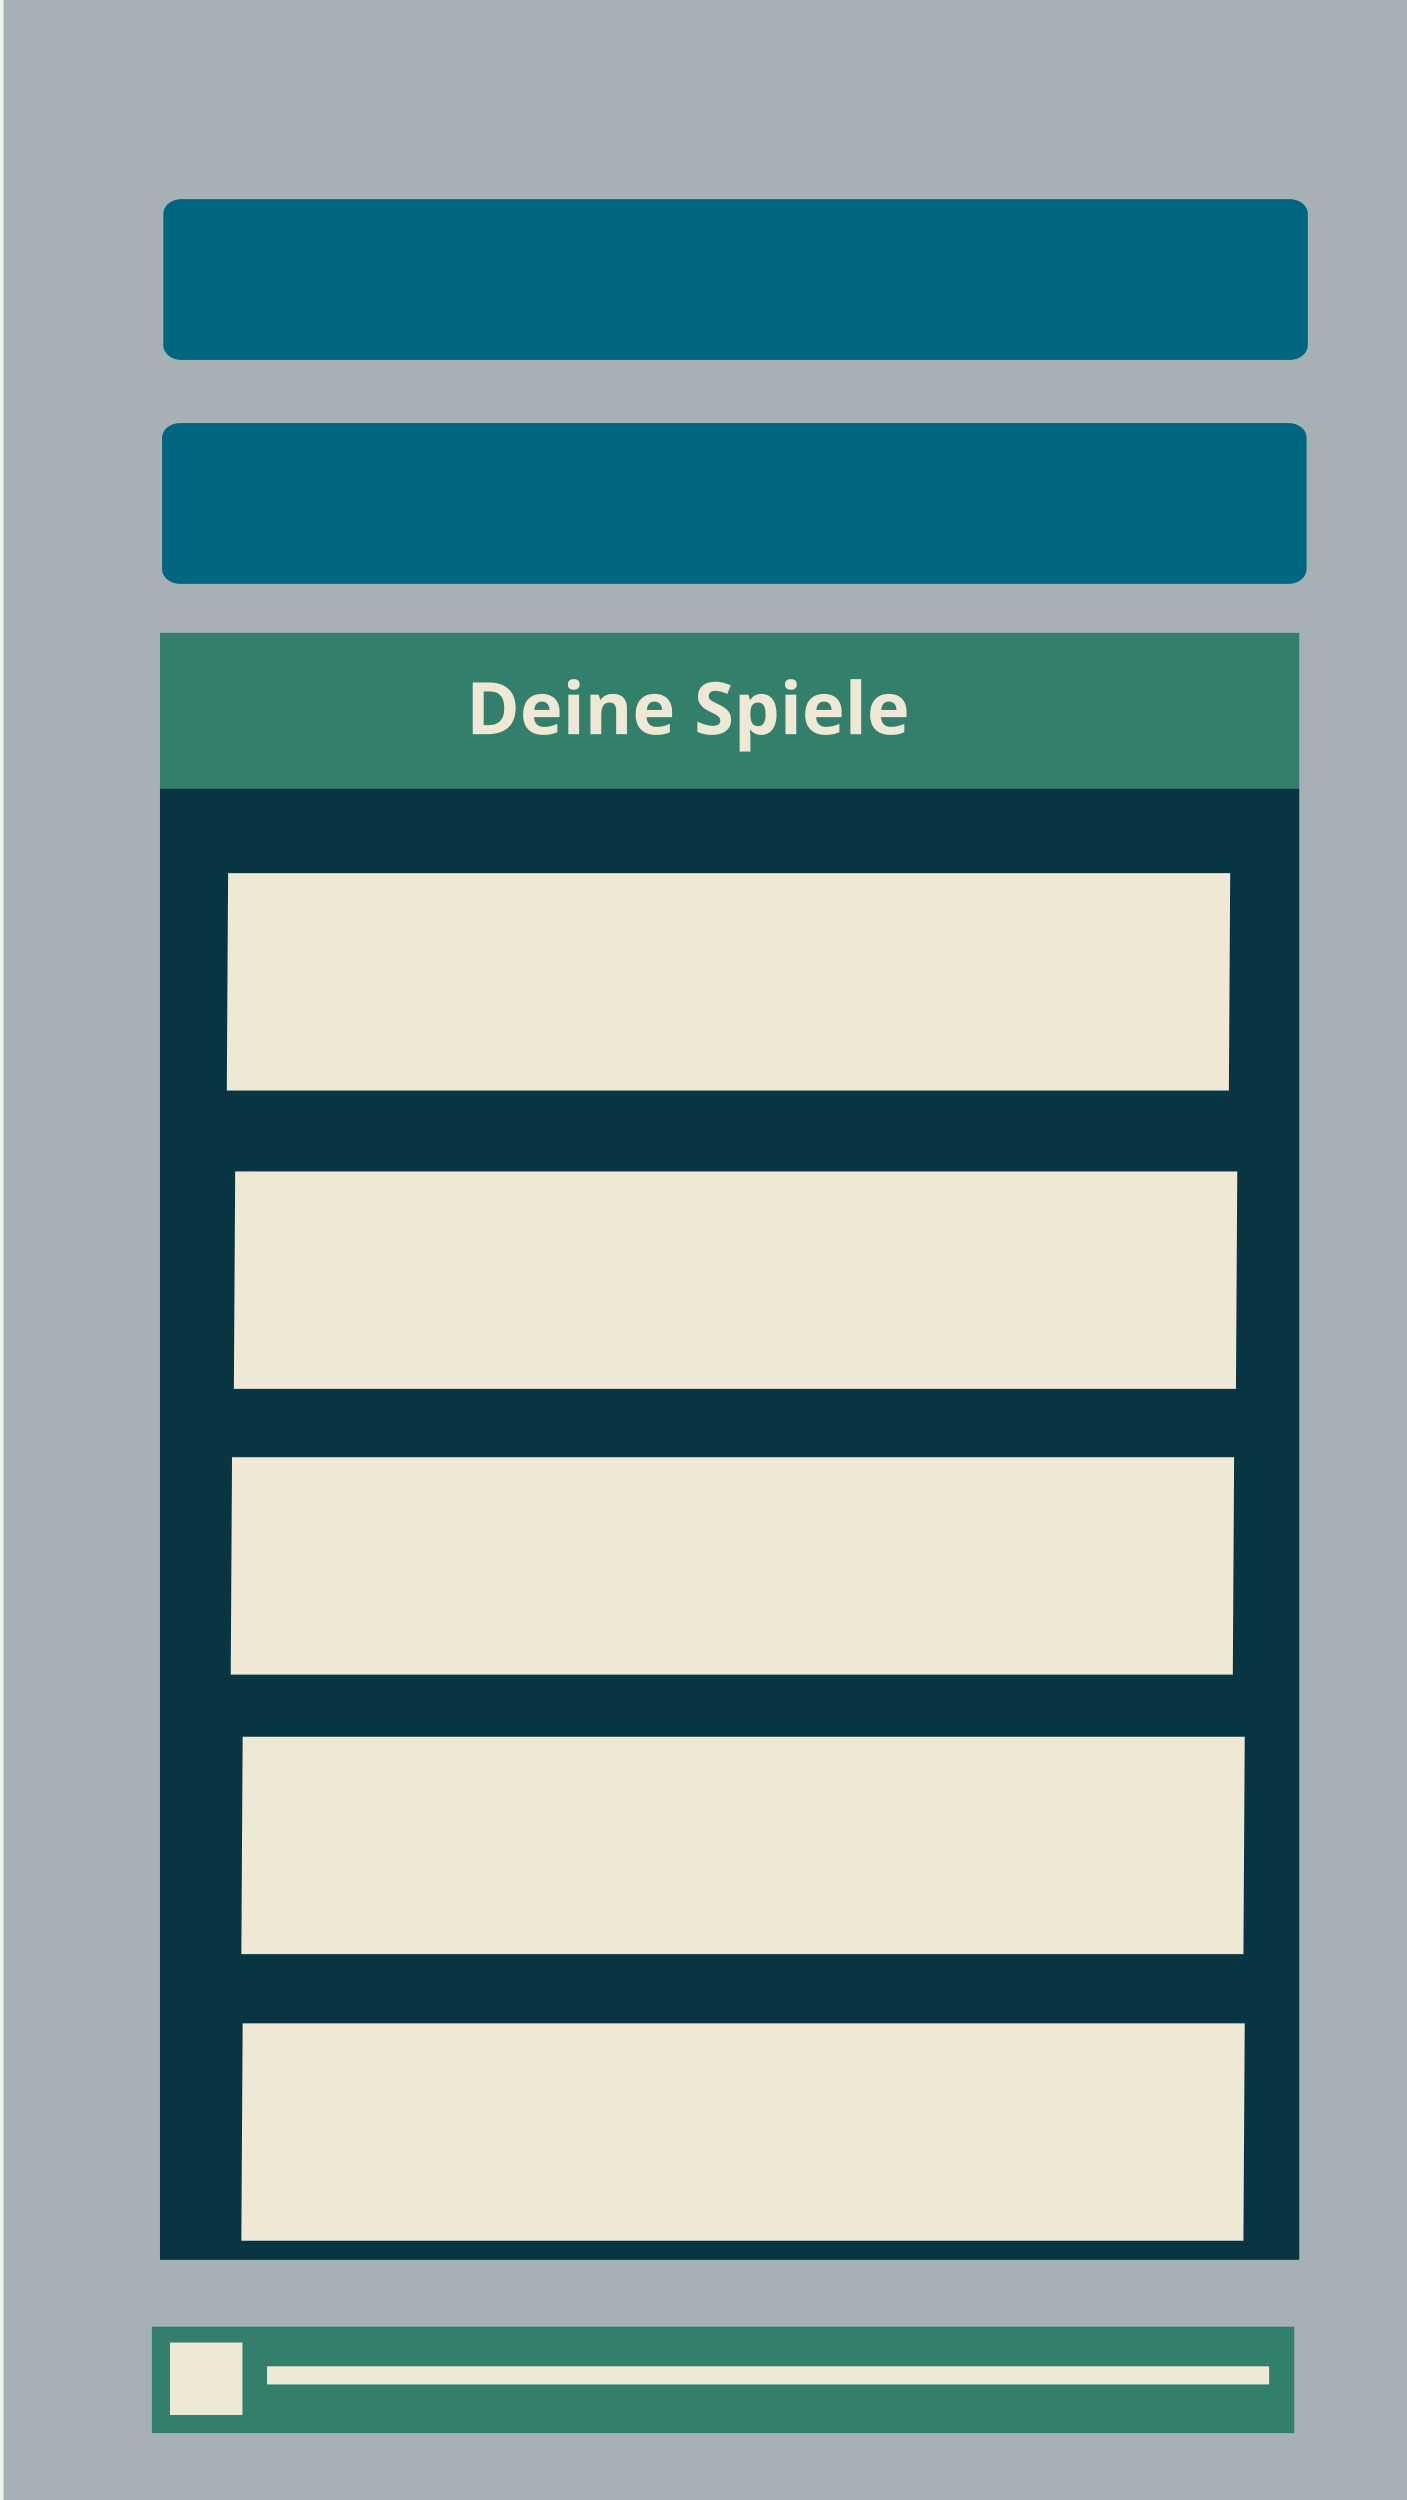
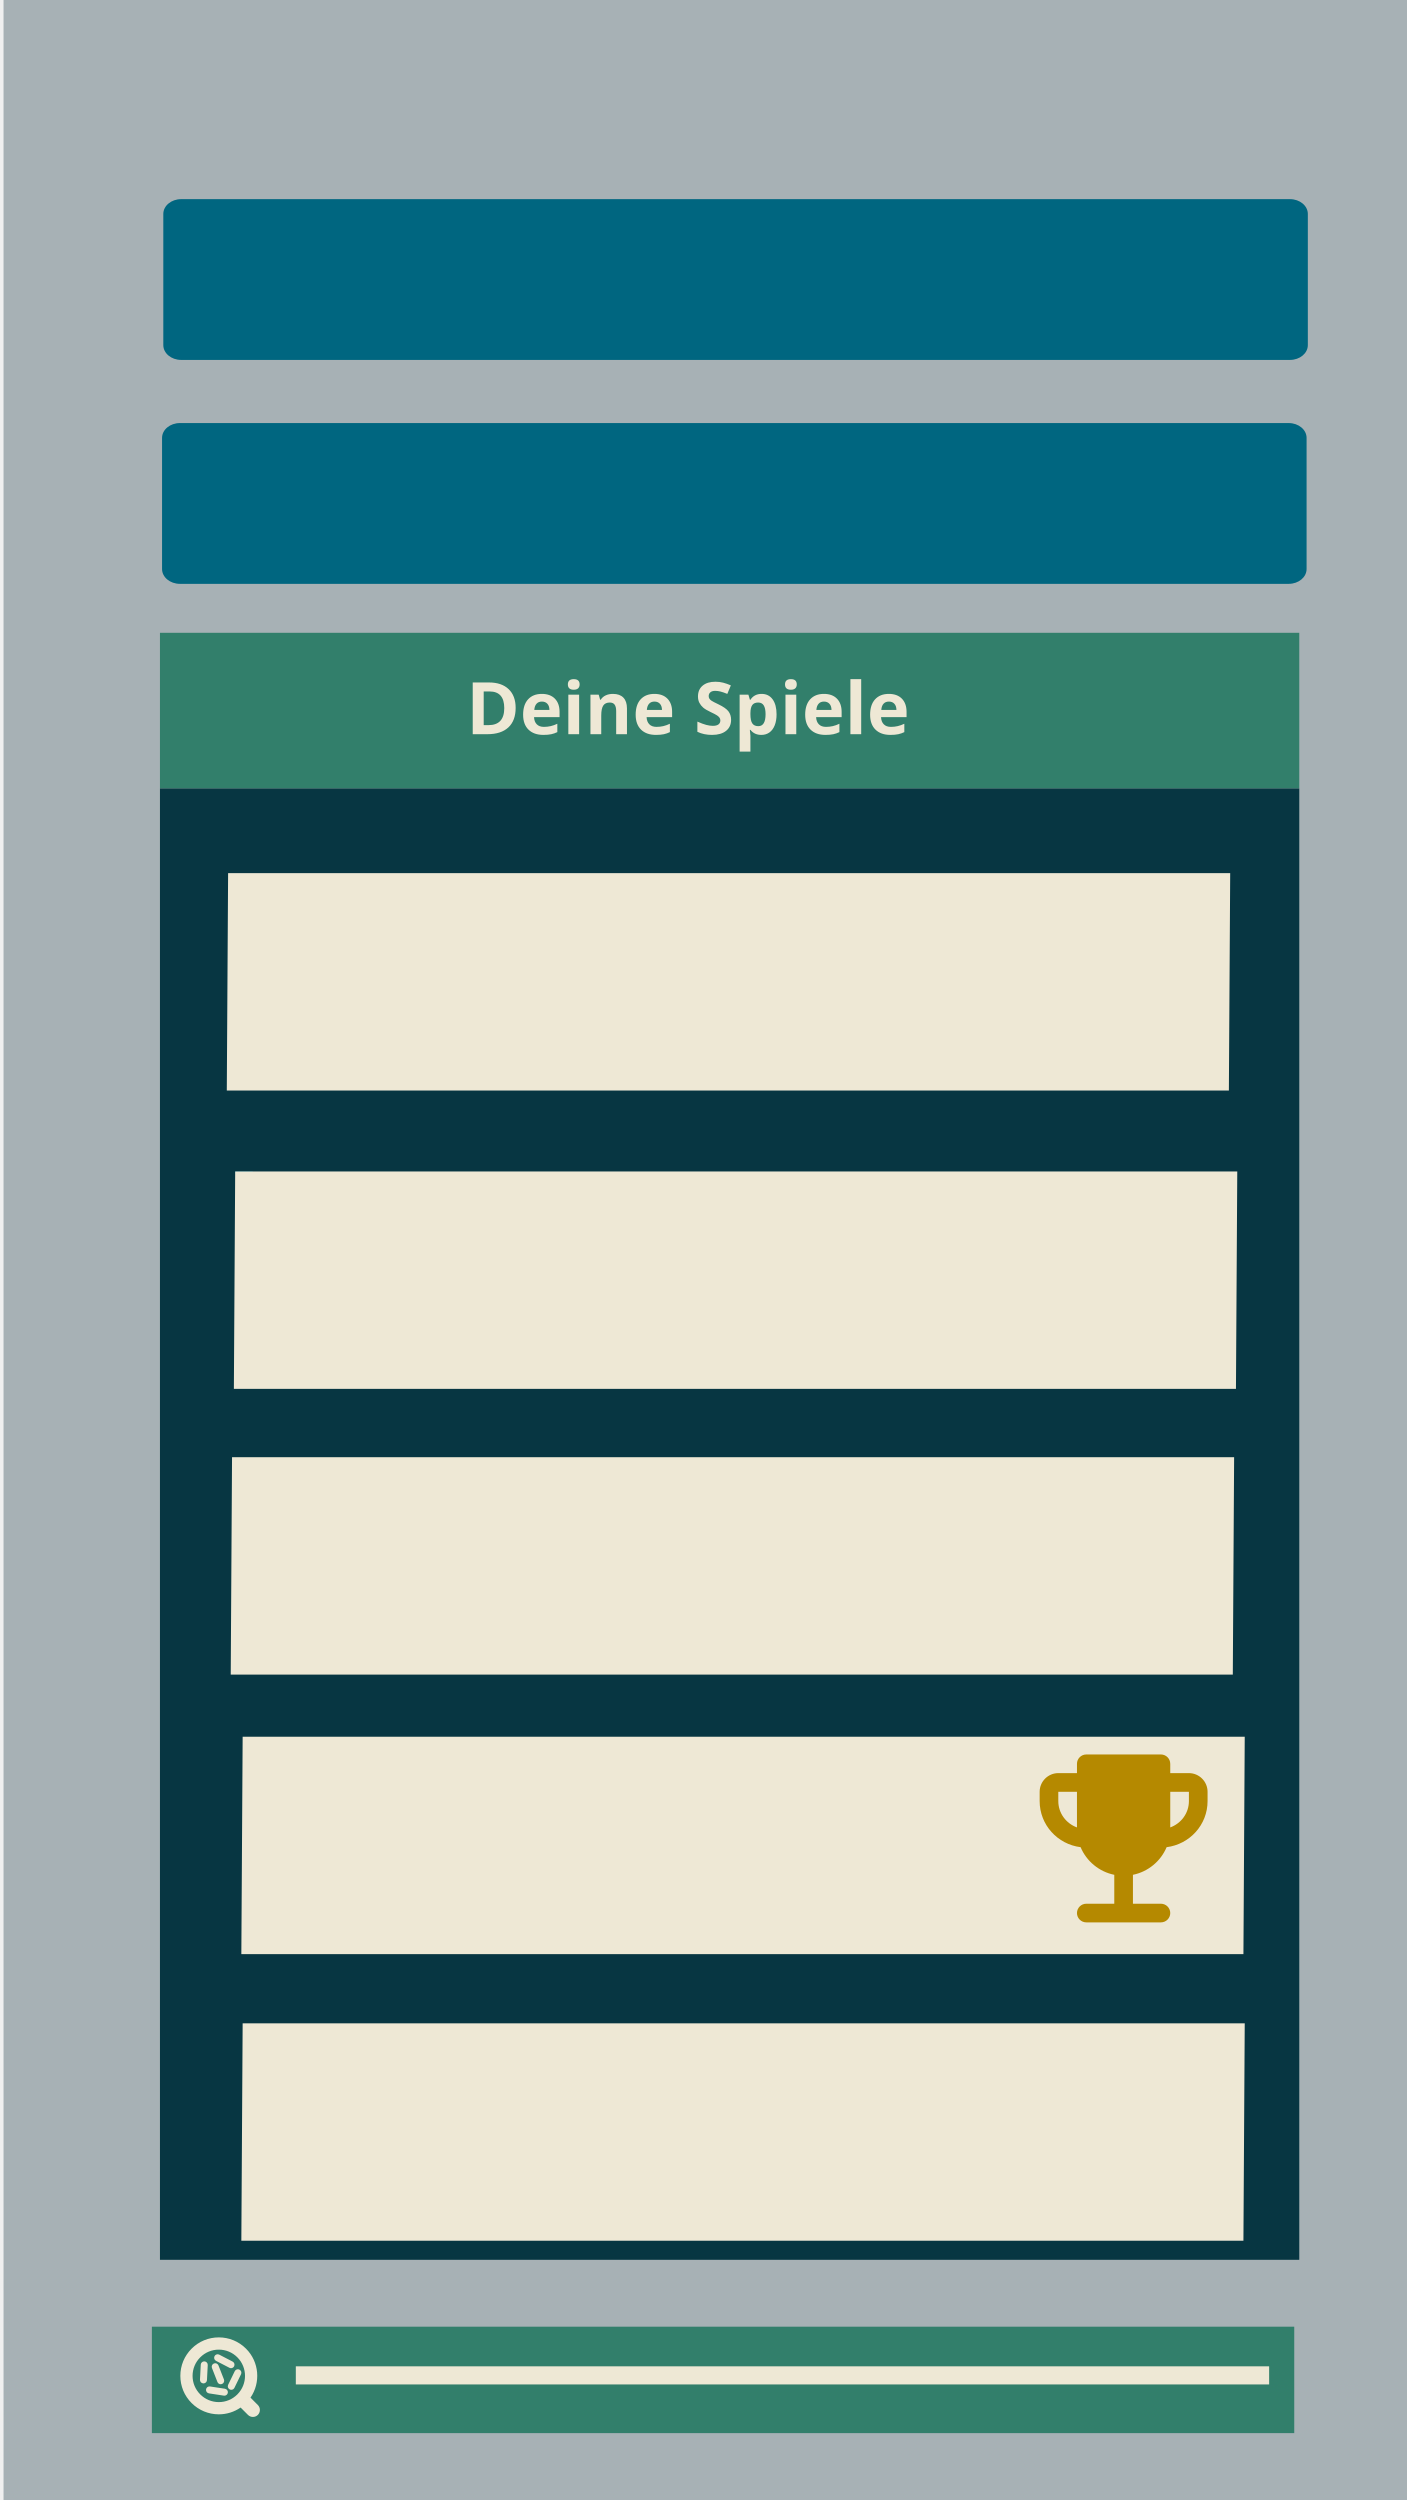
<svg xmlns="http://www.w3.org/2000/svg" version="1.1" x="0px" y="0px" viewBox="0 0 1242 2208" style="enable-background:new 0 0 1242 2208;" xml:space="preserve" id="svg135">
  <defs id="defs139" />
  <style type="text/css" id="style2">
	.st0{fill:#EFEFEF;}
	.st1{fill:#4AB9B2;}
	.st2{fill:#283477;}
	.st3{fill:#FFDB84;}
	.st4{fill:#E83F7F;}
	.st5{fill:#F5A65B;}
	.st6{fill:#6F7DBB;}
	.st7{fill:#FFFFFF;}
	.st8{fill:#B72E6C;}
	.st9{fill:#41A59B;}
	.st10{font-family:'OpenSans';}
	.st11{font-size:66.597px;}
</style>
  <g id="layer2">
    <g style="enable-background:new 0 0 1242 2208" id="Ebene_5" transform="translate(1488.389,-256.9557)">
      <rect x="-4023.288" class="st0" width="1242" height="2208" id="rect4" style="fill:#586e75;fill-opacity:0.479" y="266.644" />
    </g>
    <rect style="enable-background:new 0 0 1242 2208;fill:#586d75;fill-opacity:0.478;stroke-width:0.993" id="rect4655" width="1120.373" height="2200.983" x="-1212.881" y="2.339" />
    <rect style="fill:#586d75;fill-opacity:0.478" id="rect4739" width="1250.357" height="2221.231" x="3.125" y="0" />
    <rect x="134.138" y="2054.934" class="st6" width="1008.936" height="94" id="rect55-0" style="fill:#327f6b;fill-opacity:1;stroke-width:1.016" />
-     <rect x="235.86" y="2089.934" class="st5" width="885.041" height="16" id="rect63-2" style="fill:#eee8d5;fill-opacity:1;stroke-width:1.765" />
+     <rect x="261.272" y="2089.934" class="st5" width="859.629" height="16" id="rect63-2" style="fill:#eee8d5;fill-opacity:1;stroke-width:1.74" />
    <rect style="fill:#327f6b;fill-opacity:1" id="rect4943-8" width="1006.25" height="137.5" x="141.271" y="558.891" />
    <rect style="fill:#073642;fill-opacity:1;stroke-width:1.458" id="rect4989" width="1006.25" height="1299.477" x="141.271" y="696.391" />
    <rect style="fill:#006680;fill-opacity:1" id="rect4991" width="15.468" height="2.21" x="207.713" y="1034.645" />
    <rect x="206.111" y="771.176" class="st5" width="885.041" height="192.003" id="rect63-2-8" style="fill:#eee8d5;fill-opacity:1;stroke-width:6.115" transform="matrix(1,0,-0.00602743,0.9999818,0,0)" />
    <rect x="213.949" y="1034.664" class="st5" width="885.041" height="192.003" id="rect63-2-8-5" style="fill:#eee8d5;fill-opacity:1;stroke-width:6.115" transform="matrix(1,0,-0.00602743,0.9999818,0,0)" />
    <rect x="212.691" y="1287.023" class="st5" width="885.041" height="192.003" id="rect63-2-8-6" style="fill:#eee8d5;fill-opacity:1;stroke-width:6.115" transform="matrix(1,0,-0.00602743,0.9999818,0,0)" />
    <rect x="223.554" y="1533.903" class="st5" width="885.041" height="192.003" id="rect63-2-8-1" style="fill:#eee8d5;fill-opacity:1;stroke-width:6.115" transform="matrix(1,0,-0.00602743,0.9999818,0,0)" />
    <rect x="225.079" y="1787.032" class="st5" width="885.041" height="192.003" id="rect63-2-8-15" style="fill:#eee8d5;fill-opacity:1;stroke-width:6.115" transform="matrix(1,0,-0.00602743,0.9999818,0,0)" />
  </g>
  <g id="Ebene_1">
    <rect x="-2837.44" y="763.16" transform="matrix(6.123234e-17 -1 1 6.123234e-17 -3600.592 -1921.584)" class="st1" width="152.7" height="152.7" id="rect7" />
    <rect x="-2837.44" y="457.76" transform="matrix(6.123234e-17 -1 1 6.123234e-17 -3295.2 -2226.976)" class="st2" width="152.7" height="152.7" id="rect9" />
    <rect x="-2837.44" y="305.07" transform="matrix(6.123234e-17 -1 1 6.123234e-17 -3142.504 -2379.672)" class="st3" width="152.7" height="152.7" id="rect11" />
    <rect x="-2837.44" y="-0.32" transform="matrix(6.123234e-17 -1 1 6.123234e-17 -2837.112 -2685.064)" class="st4" width="152.7" height="152.7" id="rect13" />
    <rect x="-2837.44" y="152.37" transform="matrix(6.123234e-17 -1 1 6.123234e-17 -2989.808 -2532.368)" class="st5" width="152.7" height="152.7" id="rect15" style="fill:#b58900;fill-opacity:1" />
    <rect x="-2837.44" y="610.46" transform="matrix(6.123234e-17 -1 1 6.123234e-17 -3447.896 -2074.28)" class="st6" width="152.7" height="152.7" id="rect17" />
    <path class="st6" d="m -2002.95,1983.22 h -211.84 c -18.61,0 -33.69,-15.08 -33.69,-33.69 v -211.84 c 0,-18.61 15.08,-33.69 33.69,-33.69 h 211.84 c 18.61,0 33.69,15.08 33.69,33.69 v 211.84 c 0,18.61 -15.08,33.69 -33.69,33.69 z" id="path19" style="fill:#006680;fill-opacity:1" />
    <path class="st6" d="m -1590.69,1970.74 h -210.88 c -18.61,0 -33.69,-15.08 -33.69,-33.69 v -210.88 c 0,-18.61 15.08,-33.69 33.69,-33.69 h 210.88 c 18.61,0 33.69,15.08 33.69,33.69 v 210.88 c 0,18.61 -15.08,33.69 -33.69,33.69 z" id="path21" style="fill:#006680;fill-opacity:1" />
    <path class="st6" d="m -2006.69,1626.921 h -204.35 c -18.61,0 -33.69,-15.08 -33.69,-33.69 v -204.35 c 0,-18.61 15.08,-33.69 33.69,-33.69 h 204.35 c 18.61,0 33.69,15.08 33.69,33.69 v 204.35 c 0,18.6 -15.08,33.69 -33.69,33.69 z" id="path23" style="fill:#006680;fill-opacity:1" />
    <path class="st6" d="m -1803.31,1366.52 h 210.35 c 18.61,0 33.69,15.08 33.69,33.69 v 210.35 c 0,18.61 -15.08,33.69 -33.69,33.69 h -210.35 c -18.61,0 -33.69,-15.08 -33.69,-33.69 v -210.35 c 0,-18.61 15.08,-33.69 33.69,-33.69 z" id="path25" style="fill:#006680;fill-opacity:1" />
    <rect x="-2366.322" y="229" class="st5" width="931.322" height="773.559" id="rect27" style="fill:#073642;stroke-width:0.897;fill-opacity:1" />
    <rect x="-1109.441" y="229" class="st1" width="936.881" height="1664" id="rect29" style="fill:#073642;fill-opacity:1;stroke-width:1.051" />
    <path class="st7" d="m -253.183,1129.191 27.63,-27.63 -27.63,-27.63 c -2.78,-2.78 -2.78,-7.26 0,-10.04 2.78,-2.78 7.26,-2.78 10.04,0 l 32.68,32.68 c 2.78,2.78 2.78,7.26 0,10.04 l -32.68,32.68 c -2.78,2.78 -7.26,2.78 -10.04,0 -2.7,-2.76 -2.78,-7.32 0,-10.1 z" id="path31" style="fill:#eee8d5;fill-opacity:1" />
    <path class="st7" d="m -1014.471,1075.6 -31.355,28.38 31.355,28.38 c 3.149,2.85 3.149,7.46 0,10.31 -3.149,2.85 -8.242,2.85 -11.391,0 l -37.089,-33.57 c -3.149,-2.85 -3.149,-7.46 0,-10.31 l 37.089,-33.57 c 3.149,-2.85 8.242,-2.85 11.391,0 3.071,2.85 3.149,7.53 0,10.38 z" id="path33" style="fill:#eee8d5;fill-opacity:1;stroke-width:1.051" />
    <rect x="-1110.025" y="1754" class="st2" width="937.466" height="211.508" id="rect35" style="fill:#327f6b;fill-opacity:1;stroke-width:1.297" />
    <rect x="-2371" y="131" class="st4" width="936" height="42" id="rect37" />
    <rect x="-2371" y="131" class="st8" width="731" height="42" id="rect39" />
    <rect x="-1109" y="131" class="st4" width="936" height="42" id="rect41" />
    <rect x="-1109" y="131" class="st8" width="731" height="42" id="rect43" />
    <rect x="-2392" y="2058" class="st6" width="978" height="94" id="rect45" style="fill:#327f6b;fill-opacity:1" />
-     <rect x="-2312" y="2073" class="st5" width="64" height="64" id="rect47" style="fill:#eee8d5;fill-opacity:1" />
-     <rect x="-1829" y="2073" class="st5" width="64" height="64" id="rect49" style="fill:#eee8d5;fill-opacity:1" />
    <rect x="-2230" y="2097" class="st5" width="284" height="16" id="rect51" style="fill:#eee8d5;fill-opacity:1" />
    <rect x="-1744" y="2097" class="st5" width="284" height="16" id="rect53" style="fill:#eee8d5;fill-opacity:1" />
    <rect x="-1130" y="2056" class="st6" width="978" height="94" id="rect55" style="fill:#327f6b;fill-opacity:1" />
-     <rect x="-1050" y="2071" class="st5" width="64" height="64" id="rect57" style="fill:#eee8d5;fill-opacity:1" />
-     <rect x="-567" y="2071" class="st5" width="64" height="64" id="rect59" style="fill:#eee8d5;fill-opacity:1" />
    <rect x="-968" y="2095" class="st5" width="284" height="16" id="rect61" style="fill:#eee8d5;fill-opacity:1" />
    <rect x="-482" y="2095" class="st5" width="284" height="16" id="rect63" style="fill:#eee8d5;fill-opacity:1" />
    <rect style="fill:#327f6b;fill-opacity:1;stroke-width:0.941" id="rect4651" width="934.865" height="237.102" x="-2371" y="1042.322" />
    <rect x="-1054.959" y="1779.08" class="st5" width="816.559" height="16" id="rect61-3" style="fill:#eee8d5;fill-opacity:1;stroke-width:1.696" />
    <rect x="-1054.267" y="1848.544" class="st5" width="816.559" height="16" id="rect61-3-6" style="fill:#eee8d5;fill-opacity:1;stroke-width:1.696" />
    <rect x="-1054.613" y="1816.293" class="st5" width="816.559" height="16" id="rect61-3-2" style="fill:#eee8d5;fill-opacity:1;stroke-width:1.696" />
    <rect x="-1056.613" y="1920.489" class="st5" width="816.559" height="16" id="rect61-3-9" style="fill:#eee8d5;fill-opacity:1;stroke-width:1.696" />
    <rect x="-1055.093" y="1884.93" class="st5" width="816.559" height="16" id="rect61-3-1" style="fill:#eee8d5;fill-opacity:1;stroke-width:1.696" />
    <rect x="-2318.547" y="1107.592" class="st5" width="816.559" height="16" id="rect61-3-1-2" style="fill:#eee8d5;fill-opacity:1;stroke-width:1.696" />
    <rect x="-2319.374" y="1146.459" class="st5" width="816.559" height="16" id="rect61-3-1-7" style="fill:#eee8d5;fill-opacity:1;stroke-width:1.696" />
    <rect x="-2319.373" y="1186.98" class="st5" width="816.559" height="16" id="rect61-3-1-0" style="fill:#eee8d5;fill-opacity:1;stroke-width:1.696" />
    <rect x="-2317.72" y="1232.462" class="st5" width="816.559" height="16" id="rect61-3-1-9" style="fill:#eee8d5;fill-opacity:1;stroke-width:1.696" />
    <rect x="-2318.547" y="1072.86" class="st5" width="816.559" height="16" id="rect61-3-1-3" style="fill:#eee8d5;fill-opacity:1;stroke-width:1.696" />
    <rect style="fill:#586d75;fill-opacity:0.478;stroke-width:1.007" id="rect4835" width="1299.974" height="2212.933" x="1290.05" y="-4.933" ry="0" />
+     <g id="g5185-5" transform="matrix(1.418032,0,0,1.418032,-2328.466,2062.347)" style="fill:#eee8d5;fill-opacity:1">
+       <g id="g5128-9" style="fill:#eee8d5;fill-opacity:1">
+         <path id="path5124-6" d="m 51.991,7.982 c -14.628,0 -21.169,-7.566 -21.232,-7.64 -0.38,-0.456 -1.156,-0.456 -1.536,0 -0.064,0.076 -6.537,7.64 -21.232,7.64 -0.552,0 -1,0.448 -1,1 v 19.085 c 0,10.433 4.69,20.348 12.546,26.521 3.167,2.489 6.588,4.29 10.169,5.352 0.093,0.028 0.189,0.042 0.285,0.042 0.096,0 0.191,-0.014 0.285,-0.042 3.581,-1.063 7.002,-2.863 10.169,-5.352 C 48.301,48.414 52.991,38.5 52.991,28.067 V 8.982 c 0,-0.552 -0.448,-1 -1,-1 z m -1,20.085 c 0,9.824 -4.404,19.151 -11.782,24.949 -2.883,2.266 -5.983,3.92 -9.218,4.921 -3.235,-1 -6.335,-2.655 -9.218,-4.921 C 13.395,47.219 8.991,37.891 8.991,28.067 V 9.971 c 12.242,-0.272 18.865,-5.497 21,-7.545 2.135,2.049 8.758,7.273 21,7.545 z" style="fill:#eee8d5;fill-opacity:1" />
+         <path id="path5126-2" d="m 29.429,7.986 c -3.015,2.049 -8.163,4.689 -15.564,5.633 -0.5,0.064 -0.874,0.489 -0.874,0.992 v 13.457 c 0,8.607 3.833,16.758 10.254,21.804 2.022,1.589 4.169,2.835 6.381,3.703 0.118,0.046 0.241,0.069 0.365,0.069 0.124,0 0.248,-0.023 0.365,-0.069 2.21,-0.867 4.358,-2.113 6.382,-3.703 6.42,-5.046 10.253,-13.197 10.253,-21.804 V 14.611 c 0,-0.503 -0.374,-0.928 -0.874,-0.992 -7.401,-0.944 -12.549,-3.584 -15.564,-5.633 -0.339,-0.231 -0.785,-0.231 -1.124,0 z" style="fill:#eee8d5;fill-opacity:1" />
+       </g>
+       <g id="g5130-1" style="fill:#eee8d5;fill-opacity:1" />
+       <g id="g5132-7" style="fill:#eee8d5;fill-opacity:1" />
+       <g id="g5134-8" style="fill:#eee8d5;fill-opacity:1" />
+       <g id="g5136-5" style="fill:#eee8d5;fill-opacity:1" />
+       <g id="g5138-7" style="fill:#eee8d5;fill-opacity:1" />
+       <g id="g5140-4" style="fill:#eee8d5;fill-opacity:1" />
+       <g id="g5142-1" style="fill:#eee8d5;fill-opacity:1" />
+       <g id="g5144-8" style="fill:#eee8d5;fill-opacity:1" />
+       <g id="g5146-5" style="fill:#eee8d5;fill-opacity:1" />
+       <g id="g5148-9" style="fill:#eee8d5;fill-opacity:1" />
+       <g id="g5150-7" style="fill:#eee8d5;fill-opacity:1" />
+       <g id="g5152-5" style="fill:#eee8d5;fill-opacity:1" />
+       <g id="g5154-3" style="fill:#eee8d5;fill-opacity:1" />
+       <g id="g5156-8" style="fill:#eee8d5;fill-opacity:1" />
+       <g id="g5158-8" style="fill:#eee8d5;fill-opacity:1" />
+     </g>
+     <g id="g5266-3" transform="matrix(0.1531322,0,0,0.1531322,-1836.077,2065.236)" style="fill:#eee8d5;fill-opacity:1">
+       <g id="g5203-1" style="fill:#eee8d5;fill-opacity:1">
+         <g id="g5201-8" style="fill:#eee8d5;fill-opacity:1">
+           <g id="g5199-9" style="fill:#eee8d5;fill-opacity:1">
+             <path id="path5187-6" d="m 422.863,451.174 c -0.147,0.147 -0.293,0.293 -0.437,0.436 -0.144,0.144 -0.285,0.285 -0.423,0.423 0.304,-0.303 0.588,-0.587 0.86,-0.859 z" style="fill:#eee8d5;fill-opacity:1" />
+             <path id="path5189-4" d="m 426.138,447.898 c -0.105,0.105 -0.217,0.217 -0.334,0.334 -0.117,0.117 -0.24,0.24 -0.367,0.367 0.275,-0.274 0.499,-0.498 0.701,-0.701 z" style="fill:#eee8d5;fill-opacity:1" />
+             <path id="path5191-3" d="m 427.106,446.93 c -0.016,0.016 -0.043,0.043 -0.081,0.081 0.088,-0.088 0.116,-0.116 0.081,-0.081 z" style="fill:#eee8d5;fill-opacity:1" />
+             <path id="path5193-3" d="m 420.873,453.164 c -0.11,0.11 -0.214,0.214 -0.311,0.311 -0.097,0.097 -0.187,0.187 -0.269,0.269 0.196,-0.196 0.393,-0.394 0.58,-0.58 z" style="fill:#eee8d5;fill-opacity:1" />
+             <path id="path5195-3" d="m 471.539,227.517 v 8.251 h -48.783 c -3.762,-31.193 -16.097,-59.783 -34.586,-83.329 l 34.545,-34.545 5.836,5.836 c 18.875,18.875 47.498,-9.726 28.61,-28.61 -1.057,-1.057 -2.013,-2.013 -2.881,-2.881 -0.115,-0.115 -0.22,-0.22 -0.331,-0.331 -0.102,-0.102 -0.238,-0.238 -0.392,-0.392 0.065,0.065 0.132,0.132 0.189,0.189 -0.154,-0.154 -0.306,-0.306 -0.454,-0.454 -0.041,-0.041 -0.086,-0.086 -0.126,-0.126 -0.118,-0.118 -0.236,-0.236 -0.35,-0.35 -1.057,-1.057 -2.754,-2.754 -5.3,-5.3 -0.376,-0.376 -0.568,-0.568 -0.596,-0.596 -5.593,-5.593 -14.954,-14.954 -30.04,-30.04 -18.9,-18.9 -47.538,9.685 -28.61,28.61 l 5.836,5.836 -34.545,34.545 C 336.015,105.34 307.424,93.005 276.232,89.244 V 40.461 h 8.251 c 26.733,0 26.761,-40.461 0,-40.461 h -56.964 c -26.733,0 -26.761,40.461 0,40.461 h 8.251 v 48.783 c -31.193,3.762 -59.783,16.097 -83.329,34.586 l -34.546,-34.545 5.836,-5.836 c 18.905,-18.901 -9.686,-47.533 -28.61,-28.61 -2.238,2.238 -4.03,4.03 -5.456,5.456 -4.168,4.168 -14.111,14.111 -34.825,34.825 -18.905,18.902 9.763,47.459 28.61,28.61 l 5.836,-5.836 34.545,34.545 c -18.49,23.546 -30.825,52.137 -34.586,83.329 H 40.461 v -8.251 C 40.461,200.784 0,200.756 0,227.517 v 56.964 c 0,26.733 40.461,26.761 40.461,0 v -8.251 h 48.783 c 3.762,31.193 16.097,59.783 34.586,83.329 l -34.545,34.545 -5.836,-5.836 c -18.901,-18.899 -47.539,9.685 -28.61,28.61 1.057,1.057 2.013,2.013 2.881,2.881 5.376,5.376 7.266,7.266 7.36,7.36 5.593,5.593 14.954,14.954 30.04,30.04 18.9,18.9 47.541,-9.682 28.61,-28.61 l -5.836,-5.836 34.545,-34.545 c 23.546,18.49 52.136,30.825 83.329,34.586 v 48.783 h -8.251 c -26.733,0 -26.761,40.461 0,40.461 h 56.964 c 26.733,0 26.761,-40.461 0,-40.461 h -8.251 v -48.783 c 31.193,-3.762 59.783,-16.097 83.329,-34.586 l 34.545,34.545 -5.836,5.836 c -18.905,18.902 9.763,47.457 28.61,28.61 1.073,-1.073 2.043,-2.043 2.921,-2.921 -0.137,0.137 0.071,-0.071 0.762,-0.762 0.268,-0.268 0.611,-0.611 1.038,-1.038 0.249,-0.249 0.519,-0.519 0.827,-0.827 0.867,-0.867 1.986,-1.986 3.378,-3.378 0.409,-0.409 0.843,-0.843 1.302,-1.302 5.591,-5.591 14.955,-14.955 30.052,-30.052 18.905,-18.901 -9.686,-47.533 -28.61,-28.61 l -5.836,5.836 -34.545,-34.545 c 18.49,-23.546 30.825,-52.136 34.586,-83.329 h 48.783 v 8.251 c 0,26.733 40.461,26.761 40.461,0 V 227.518 C 512,200.784 471.539,200.757 471.539,227.517 Z M 219.572,268.96 c -24.636,0 -44.607,-19.972 -44.607,-44.607 0,-24.635 19.972,-44.607 44.607,-44.607 24.635,0 44.607,19.972 44.607,44.607 0,24.635 -19.971,44.607 -44.607,44.607 z m 72.856,50.975 c -15.192,0 -27.507,-12.315 -27.507,-27.507 0,-15.192 12.315,-27.507 27.507,-27.507 15.192,0 27.507,12.315 27.507,27.507 0,15.192 -12.315,27.507 -27.507,27.507 z" style="fill:#eee8d5;fill-opacity:1" />
+             <path id="path5197-8" d="m 421.221,452.816 c 0.273,-0.273 0.532,-0.532 0.783,-0.783 -0.138,0.138 -0.273,0.273 -0.404,0.404 -0.131,0.131 -0.258,0.258 -0.379,0.379 z" style="fill:#eee8d5;fill-opacity:1" />
+           </g>
+         </g>
+       </g>
+       <g id="g5205-6" style="fill:#eee8d5;fill-opacity:1" />
+       <g id="g5207-0" style="fill:#eee8d5;fill-opacity:1" />
+       <g id="g5209-4" style="fill:#eee8d5;fill-opacity:1" />
+       <g id="g5211-8" style="fill:#eee8d5;fill-opacity:1" />
+       <g id="g5213-8" style="fill:#eee8d5;fill-opacity:1" />
+       <g id="g5215-8" style="fill:#eee8d5;fill-opacity:1" />
+       <g id="g5217-9" style="fill:#eee8d5;fill-opacity:1" />
+       <g id="g5219-7" style="fill:#eee8d5;fill-opacity:1" />
+       <g id="g5221-7" style="fill:#eee8d5;fill-opacity:1" />
+       <g id="g5223-6" style="fill:#eee8d5;fill-opacity:1" />
+       <g id="g5225-4" style="fill:#eee8d5;fill-opacity:1" />
+       <g id="g5227-3" style="fill:#eee8d5;fill-opacity:1" />
+       <g id="g5229-0" style="fill:#eee8d5;fill-opacity:1" />
+       <g id="g5231-3" style="fill:#eee8d5;fill-opacity:1" />
+       <g id="g5233-0" style="fill:#eee8d5;fill-opacity:1" />
+     </g>
  </g>
  <g id="Ebene_2" transform="translate(2237.5,-1778.125)">
    <path class="st1" d="m -1861.06,759.81 c 0.07,1.34 -0.12,2.67 -0.57,3.93 l -8.97,24.98 -23.13,64.43 c -3.13,8.71 -15.44,8.71 -18.56,0 l -23.13,-64.43 -8.97,-24.98 c -0.45,-1.26 -0.64,-2.6 -0.57,-3.93 1.14,-22.18 19.48,-39.81 41.94,-39.81 22.46,0 40.82,17.63 41.96,39.81 z" id="path66" style="fill:#eee8d5;fill-opacity:1" />
  </g>
  <g id="Ebene_4" transform="matrix(0.9271891,0,0,1,167.6828,0)">
    <text transform="translate(251.75,1195.742)" class="st7 st10 st11" id="text108" style="font-size:66.597px;font-family:OpenSans;fill:#ffffff" />
    <text transform="translate(196.2003,1053.28)" class="st7 st10 st11" id="text110" style="font-size:66.597px;font-family:OpenSans;fill:#ffffff" />
    <text transform="translate(254.2539,902.7422)" class="st7 st10 st11" id="text112" style="font-size:66.597px;font-family:OpenSans;fill:#ffffff" />
    <text transform="translate(234.1094,763.7422)" class="st7 st10 st11" id="text114" style="font-size:66.597px;font-family:OpenSans;fill:#ffffff" />
    <text transform="translate(232.4346,619.7422)" class="st7 st10 st11" id="text116" style="font-size:66.597px;font-family:OpenSans;fill:#ffffff" />
    <path class="st6" d="m 2289.9,1080 h -813.8 c -7.24,0 -13.1,-5.87 -13.1,-13.1 V 951.1 c 0,-7.24 5.87,-13.1 13.1,-13.1 h 813.79 c 7.24,0 13.1,5.87 13.1,13.1 v 115.79 c 0.01,7.24 -5.86,13.11 -13.09,13.11 z" id="path118" style="fill:#006680;fill-opacity:1" />
    <rect x="1521" y="1002" class="st5" width="724" height="16" id="rect120" style="fill:#eee8d5;fill-opacity:1" />
    <path class="st6" d="m 1963.9,1226 h -161.8 c -7.24,0 -13.1,-5.87 -13.1,-13.1 v -57.79 c 0,-7.24 5.87,-13.1 13.1,-13.1 h 161.79 c 7.24,0 13.1,5.87 13.1,13.1 v 57.79 c 0.01,7.23 -5.86,13.1 -13.09,13.1 z" id="path122" style="fill:#006680;fill-opacity:1" />
    <rect x="1808.28" y="1178" class="st5" width="149.44" height="12" id="rect124" style="fill:#eee8d5;fill-opacity:1" />
    <rect x="1521" y="335" class="st5" width="724" height="16" id="rect126" style="fill:#073642;fill-opacity:1" />
    <rect x="1599" y="381" class="st5" width="568" height="16" id="rect128" style="fill:#073642;fill-opacity:1" />
    <rect x="1561" y="427" class="st5" width="644" height="16" id="rect130" style="fill:#073642;fill-opacity:1" />
    <rect x="1521" y="891" class="st5" width="309" height="16" id="rect132" style="fill:#073642;fill-opacity:1" />
    <flowRoot xml:space="preserve" id="flowRoot4935" style="fill:black;fill-opacity:1;stroke:none;font-family:sans-serif;font-style:normal;font-weight:normal;font-size:40px;line-height:1.25;letter-spacing:0px;word-spacing:0px">
      <flowRegion id="flowRegion4937">
        <rect id="rect4939" width="596.875" height="168.75" x="268.75" y="329.875" />
      </flowRegion>
      <flowPara id="flowPara4941" />
    </flowRoot>
  </g>
  <g id="layer3">
    <path class="st6" d="M 1139.326,317.884 H 159.994 c -8.713,0 -15.765,-5.87 -15.765,-13.1 v -115.8 c 0,-7.24 7.064,-13.1 15.765,-13.1 h 979.32 c 8.713,0 15.765,5.87 15.765,13.1 v 115.79 c 0.012,7.24 -7.052,13.11 -15.752,13.11 z" id="path118-6" style="enable-background:new 0 0 1242 2208;fill:#006680;fill-opacity:1;stroke-width:1.097" />
    <path class="st6" d="M 1138.222,515.652 H 158.89 c -8.713,0 -15.765,-5.87 -15.765,-13.1 v -115.8 c 0,-7.24 7.064,-13.1 15.765,-13.1 h 979.32 c 8.713,0 15.765,5.87 15.765,13.1 v 115.79 c 0.012,7.24 -7.052,13.11 -15.752,13.11 z" id="path118-6-3" style="fill:#006680;fill-opacity:1;stroke-width:1.097" />
  </g>
  <flowRoot xml:space="preserve" id="flowRoot4856" style="font-style:normal;font-weight:bold;font-size:40px;line-height:1.25;font-family:sans-serif;letter-spacing:0px;word-spacing:0px;fill:#000000;fill-opacity:1;stroke:none;-inkscape-font-specification:'sans-serif Bold';font-stretch:normal;font-variant:normal;text-anchor:middle;text-align:center;writing-mode:lr-tb;direction:rtl;">
    <flowRegion id="flowRegion4858" style="-inkscape-font-specification:'sans-serif Bold';font-family:sans-serif;font-weight:bold;font-style:normal;font-stretch:normal;font-variant:normal;text-anchor:middle;text-align:center;writing-mode:lr-tb;direction:rtl;">
      <rect id="rect4860" width="850.738" height="148.05" x="1482.715" y="1142.92" style="-inkscape-font-specification:'sans-serif Bold';font-family:sans-serif;font-weight:bold;font-style:normal;font-stretch:normal;font-variant:normal;text-anchor:middle;text-align:center;writing-mode:lr-tb;direction:rtl;" />
    </flowRegion>
    <flowPara id="flowPara4862" />
  </flowRoot>
-   <rect x="150.138" y="2068.934" class="st5" width="64" height="64" id="rect59-6" style="fill:#eee8d5;fill-opacity:1" />
  <g id="layer4">
    <flowRoot xml:space="preserve" id="flowRoot4927" style="font-style:normal;font-variant:normal;font-weight:bold;font-stretch:normal;font-size:64px;line-height:1.25;font-family:sans-serif;-inkscape-font-specification:'sans-serif, Bold';text-align:center;letter-spacing:0px;word-spacing:0px;writing-mode:lr;direction:rtl;text-anchor:middle;fill:#eee8d5;fill-opacity:1;stroke:none;font-variant-ligatures:normal;font-variant-caps:normal;font-variant-numeric:normal;font-feature-settings:normal;" transform="translate(-94.99178,-131.1763)">
      <flowRegion id="flowRegion4929" style="font-style:normal;font-variant:normal;font-weight:bold;font-stretch:normal;font-size:64px;font-family:sans-serif;-inkscape-font-specification:'sans-serif, Bold';text-align:center;writing-mode:lr;direction:rtl;text-anchor:middle;fill:#eee8d5;fill-opacity:1;font-variant-ligatures:normal;font-variant-caps:normal;font-variant-numeric:normal;font-feature-settings:normal;">
        <rect id="rect4931" width="1046.875" height="182.812" x="218.75" y="348.625" style="font-style:normal;font-variant:normal;font-weight:bold;font-stretch:normal;font-size:64px;font-family:sans-serif;-inkscape-font-specification:'sans-serif, Bold';text-align:center;writing-mode:lr;direction:rtl;text-anchor:middle;fill:#eee8d5;fill-opacity:1;font-variant-ligatures:normal;font-variant-caps:normal;font-variant-numeric:normal;font-feature-settings:normal;" />
      </flowRegion>
      <flowPara id="flowPara4933" style="fill:#eee8d5;fill-opacity:1;-inkscape-font-specification:'sans-serif, Bold';font-family:sans-serif;font-weight:bold;font-style:normal;font-stretch:normal;font-variant:normal;font-size:64px;text-anchor:middle;text-align:center;writing-mode:lr;font-variant-ligatures:normal;font-variant-caps:normal;font-variant-numeric:normal;font-feature-settings:normal;">Einladungslink generieren</flowPara>
    </flowRoot>
    <text xml:space="preserve" style="font-style:normal;font-weight:normal;font-size:40px;line-height:1.25;font-family:sans-serif;letter-spacing:0px;word-spacing:0px;fill:#eee8d5;fill-opacity:1;stroke:none" x="633.593" y="648.444" id="text4995">
      <tspan id="tspan4997" style="font-style:normal;font-variant:normal;font-weight:bold;font-stretch:normal;font-size:64px;font-family:OpenSans;-inkscape-font-specification:'OpenSans, Bold';font-variant-ligatures:normal;font-variant-caps:normal;font-variant-numeric:normal;font-feature-settings:normal;text-align:center;writing-mode:lr-tb;text-anchor:middle" x="633.593" y="648.444">Deine Spiele</tspan>
    </text>
    <flowRoot xml:space="preserve" id="flowRoot5014" style="enable-background:new 0 0 1242 2208;font-style:normal;font-variant:normal;font-weight:bold;font-stretch:normal;font-size:64px;line-height:1.25;font-family:OpenSans;-inkscape-font-specification:'OpenSans, Bold';font-variant-ligatures:normal;font-variant-caps:normal;font-variant-numeric:normal;font-feature-settings:normal;text-align:start;letter-spacing:0px;word-spacing:0px;writing-mode:lr-tb;text-anchor:start;fill:#eee8d5;fill-opacity:1;stroke:none" transform="translate(106.25,31.25)">
      <flowRegion id="flowRegion5016" style="font-style:normal;font-variant:normal;font-weight:bold;font-stretch:normal;font-size:64px;font-family:OpenSans;-inkscape-font-specification:'OpenSans, Bold';font-variant-ligatures:normal;font-variant-caps:normal;font-variant-numeric:normal;font-feature-settings:normal;text-align:start;writing-mode:lr-tb;text-anchor:start;fill:#eee8d5;fill-opacity:1">
        <rect id="rect5018" width="1006.25" height="137.5" x="146.875" y="373.625" style="font-style:normal;font-variant:normal;font-weight:bold;font-stretch:normal;font-size:64px;font-family:OpenSans;-inkscape-font-specification:'OpenSans, Bold';font-variant-ligatures:normal;font-variant-caps:normal;font-variant-numeric:normal;font-feature-settings:normal;text-align:start;writing-mode:lr-tb;text-anchor:start;fill:#eee8d5;fill-opacity:1" />
      </flowRegion>
      <flowPara id="flowPara5022">Einladung annnehmen</flowPara>
    </flowRoot>
  </g>
+   <g id="g5185" transform="matrix(1.418032,0,0,1.418032,-1061.67,2059.193)" style="fill:#eee8d5;fill-opacity:1">
+     <g id="g5128" style="fill:#eee8d5;fill-opacity:1">
+       <path id="path5124" d="m 51.991,7.982 c -14.628,0 -21.169,-7.566 -21.232,-7.64 -0.38,-0.456 -1.156,-0.456 -1.536,0 -0.064,0.076 -6.537,7.64 -21.232,7.64 -0.552,0 -1,0.448 -1,1 v 19.085 c 0,10.433 4.69,20.348 12.546,26.521 3.167,2.489 6.588,4.29 10.169,5.352 0.093,0.028 0.189,0.042 0.285,0.042 0.096,0 0.191,-0.014 0.285,-0.042 3.581,-1.063 7.002,-2.863 10.169,-5.352 C 48.301,48.414 52.991,38.5 52.991,28.067 V 8.982 c 0,-0.552 -0.448,-1 -1,-1 z m -1,20.085 c 0,9.824 -4.404,19.151 -11.782,24.949 -2.883,2.266 -5.983,3.92 -9.218,4.921 -3.235,-1 -6.335,-2.655 -9.218,-4.921 C 13.395,47.219 8.991,37.891 8.991,28.067 V 9.971 c 12.242,-0.272 18.865,-5.497 21,-7.545 2.135,2.049 8.758,7.273 21,7.545 z" style="fill:#eee8d5;fill-opacity:1" />
+       <path id="path5126" d="m 29.429,7.986 c -3.015,2.049 -8.163,4.689 -15.564,5.633 -0.5,0.064 -0.874,0.489 -0.874,0.992 v 13.457 c 0,8.607 3.833,16.758 10.254,21.804 2.022,1.589 4.169,2.835 6.381,3.703 0.118,0.046 0.241,0.069 0.365,0.069 0.124,0 0.248,-0.023 0.365,-0.069 2.21,-0.867 4.358,-2.113 6.382,-3.703 6.42,-5.046 10.253,-13.197 10.253,-21.804 V 14.611 c 0,-0.503 -0.374,-0.928 -0.874,-0.992 -7.401,-0.944 -12.549,-3.584 -15.564,-5.633 -0.339,-0.231 -0.785,-0.231 -1.124,0 z" style="fill:#eee8d5;fill-opacity:1" />
+     </g>
+     <g id="g5130" style="fill:#eee8d5;fill-opacity:1">
+ </g>
+     <g id="g5132" style="fill:#eee8d5;fill-opacity:1">
+ </g>
+     <g id="g5134" style="fill:#eee8d5;fill-opacity:1">
+ </g>
+     <g id="g5136" style="fill:#eee8d5;fill-opacity:1">
+ </g>
+     <g id="g5138" style="fill:#eee8d5;fill-opacity:1">
+ </g>
+     <g id="g5140" style="fill:#eee8d5;fill-opacity:1">
+ </g>
+     <g id="g5142" style="fill:#eee8d5;fill-opacity:1">
+ </g>
+     <g id="g5144" style="fill:#eee8d5;fill-opacity:1">
+ </g>
+     <g id="g5146" style="fill:#eee8d5;fill-opacity:1">
+ </g>
+     <g id="g5148" style="fill:#eee8d5;fill-opacity:1">
+ </g>
+     <g id="g5150" style="fill:#eee8d5;fill-opacity:1">
+ </g>
+     <g id="g5152" style="fill:#eee8d5;fill-opacity:1">
+ </g>
+     <g id="g5154" style="fill:#eee8d5;fill-opacity:1">
+ </g>
+     <g id="g5156" style="fill:#eee8d5;fill-opacity:1">
+ </g>
+     <g id="g5158" style="fill:#eee8d5;fill-opacity:1">
+ </g>
+   </g>
+   <g id="g5266" transform="matrix(0.1531322,0,0,0.1531322,-570.8769,2062.927)" style="fill:#eee8d5;fill-opacity:1">
+     <g id="g5203" style="fill:#eee8d5;fill-opacity:1">
+       <g id="g5201" style="fill:#eee8d5;fill-opacity:1">
+         <g id="g5199" style="fill:#eee8d5;fill-opacity:1">
+           <path id="path5187" d="m 422.863,451.174 c -0.147,0.147 -0.293,0.293 -0.437,0.436 -0.144,0.144 -0.285,0.285 -0.423,0.423 0.304,-0.303 0.588,-0.587 0.86,-0.859 z" style="fill:#eee8d5;fill-opacity:1" />
+           <path id="path5189" d="m 426.138,447.898 c -0.105,0.105 -0.217,0.217 -0.334,0.334 -0.117,0.117 -0.24,0.24 -0.367,0.367 0.275,-0.274 0.499,-0.498 0.701,-0.701 z" style="fill:#eee8d5;fill-opacity:1" />
+           <path id="path5191" d="m 427.106,446.93 c -0.016,0.016 -0.043,0.043 -0.081,0.081 0.088,-0.088 0.116,-0.116 0.081,-0.081 z" style="fill:#eee8d5;fill-opacity:1" />
+           <path id="path5193" d="m 420.873,453.164 c -0.11,0.11 -0.214,0.214 -0.311,0.311 -0.097,0.097 -0.187,0.187 -0.269,0.269 0.196,-0.196 0.393,-0.394 0.58,-0.58 z" style="fill:#eee8d5;fill-opacity:1" />
+           <path id="path5195" d="m 471.539,227.517 v 8.251 h -48.783 c -3.762,-31.193 -16.097,-59.783 -34.586,-83.329 l 34.545,-34.545 5.836,5.836 c 18.875,18.875 47.498,-9.726 28.61,-28.61 -1.057,-1.057 -2.013,-2.013 -2.881,-2.881 -0.115,-0.115 -0.22,-0.22 -0.331,-0.331 -0.102,-0.102 -0.238,-0.238 -0.392,-0.392 0.065,0.065 0.132,0.132 0.189,0.189 -0.154,-0.154 -0.306,-0.306 -0.454,-0.454 -0.041,-0.041 -0.086,-0.086 -0.126,-0.126 -0.118,-0.118 -0.236,-0.236 -0.35,-0.35 -1.057,-1.057 -2.754,-2.754 -5.3,-5.3 -0.376,-0.376 -0.568,-0.568 -0.596,-0.596 -5.593,-5.593 -14.954,-14.954 -30.04,-30.04 -18.9,-18.9 -47.538,9.685 -28.61,28.61 l 5.836,5.836 -34.545,34.545 C 336.015,105.34 307.424,93.005 276.232,89.244 V 40.461 h 8.251 c 26.733,0 26.761,-40.461 0,-40.461 h -56.964 c -26.733,0 -26.761,40.461 0,40.461 h 8.251 v 48.783 c -31.193,3.762 -59.783,16.097 -83.329,34.586 l -34.546,-34.545 5.836,-5.836 c 18.905,-18.901 -9.686,-47.533 -28.61,-28.61 -2.238,2.238 -4.03,4.03 -5.456,5.456 -4.168,4.168 -14.111,14.111 -34.825,34.825 -18.905,18.902 9.763,47.459 28.61,28.61 l 5.836,-5.836 34.545,34.545 c -18.49,23.546 -30.825,52.137 -34.586,83.329 H 40.461 v -8.251 C 40.461,200.784 0,200.756 0,227.517 v 56.964 c 0,26.733 40.461,26.761 40.461,0 v -8.251 h 48.783 c 3.762,31.193 16.097,59.783 34.586,83.329 l -34.545,34.545 -5.836,-5.836 c -18.901,-18.899 -47.539,9.685 -28.61,28.61 1.057,1.057 2.013,2.013 2.881,2.881 5.376,5.376 7.266,7.266 7.36,7.36 5.593,5.593 14.954,14.954 30.04,30.04 18.9,18.9 47.541,-9.682 28.61,-28.61 l -5.836,-5.836 34.545,-34.545 c 23.546,18.49 52.136,30.825 83.329,34.586 v 48.783 h -8.251 c -26.733,0 -26.761,40.461 0,40.461 h 56.964 c 26.733,0 26.761,-40.461 0,-40.461 h -8.251 v -48.783 c 31.193,-3.762 59.783,-16.097 83.329,-34.586 l 34.545,34.545 -5.836,5.836 c -18.905,18.902 9.763,47.457 28.61,28.61 1.073,-1.073 2.043,-2.043 2.921,-2.921 -0.137,0.137 0.071,-0.071 0.762,-0.762 0.268,-0.268 0.611,-0.611 1.038,-1.038 0.249,-0.249 0.519,-0.519 0.827,-0.827 0.867,-0.867 1.986,-1.986 3.378,-3.378 0.409,-0.409 0.843,-0.843 1.302,-1.302 5.591,-5.591 14.955,-14.955 30.052,-30.052 18.905,-18.901 -9.686,-47.533 -28.61,-28.61 l -5.836,5.836 -34.545,-34.545 c 18.49,-23.546 30.825,-52.136 34.586,-83.329 h 48.783 v 8.251 c 0,26.733 40.461,26.761 40.461,0 V 227.518 C 512,200.784 471.539,200.757 471.539,227.517 Z M 219.572,268.96 c -24.636,0 -44.607,-19.972 -44.607,-44.607 0,-24.635 19.972,-44.607 44.607,-44.607 24.635,0 44.607,19.972 44.607,44.607 0,24.635 -19.971,44.607 -44.607,44.607 z m 72.856,50.975 c -15.192,0 -27.507,-12.315 -27.507,-27.507 0,-15.192 12.315,-27.507 27.507,-27.507 15.192,0 27.507,12.315 27.507,27.507 0,15.192 -12.315,27.507 -27.507,27.507 z" style="fill:#eee8d5;fill-opacity:1" />
+           <path id="path5197" d="m 421.221,452.816 c 0.273,-0.273 0.532,-0.532 0.783,-0.783 -0.138,0.138 -0.273,0.273 -0.404,0.404 -0.131,0.131 -0.258,0.258 -0.379,0.379 z" style="fill:#eee8d5;fill-opacity:1" />
+         </g>
+       </g>
+     </g>
+     <g id="g5205" style="fill:#eee8d5;fill-opacity:1">
+ </g>
+     <g id="g5207" style="fill:#eee8d5;fill-opacity:1">
+ </g>
+     <g id="g5209" style="fill:#eee8d5;fill-opacity:1">
+ </g>
+     <g id="g5211" style="fill:#eee8d5;fill-opacity:1">
+ </g>
+     <g id="g5213" style="fill:#eee8d5;fill-opacity:1">
+ </g>
+     <g id="g5215" style="fill:#eee8d5;fill-opacity:1">
+ </g>
+     <g id="g5217" style="fill:#eee8d5;fill-opacity:1">
+ </g>
+     <g id="g5219" style="fill:#eee8d5;fill-opacity:1">
+ </g>
+     <g id="g5221" style="fill:#eee8d5;fill-opacity:1">
+ </g>
+     <g id="g5223" style="fill:#eee8d5;fill-opacity:1">
+ </g>
+     <g id="g5225" style="fill:#eee8d5;fill-opacity:1">
+ </g>
+     <g id="g5227" style="fill:#eee8d5;fill-opacity:1">
+ </g>
+     <g id="g5229" style="fill:#eee8d5;fill-opacity:1">
+ </g>
+     <g id="g5231" style="fill:#eee8d5;fill-opacity:1">
+ </g>
+     <g id="g5233" style="fill:#eee8d5;fill-opacity:1">
+ </g>
+   </g>
+   <g id="g5482" transform="matrix(0.1261763,0,0,0.1261763,159.2732,2064.381)" style="fill:#eee8d5;fill-opacity:1">
+     <g id="g5426" style="fill:#eee8d5;fill-opacity:1">
+       <path id="path5424" d="m 542.532,473.301 -51.5,-51.5 C 563.231,317 552.932,172 459.731,78.9 408.833,28 341.231,0 269.332,0 c -71.9,0 -139.6,28 -190.4,78.9 -50.9,50.9 -78.9,118.5 -78.9,190.4 0,71.899 28,139.601 78.9,190.399 50.9,50.9 118.5,78.9 190.4,78.9 55.3,0 108.001,-16.699 152.601,-47.5 l 51.5,51.5 c 9.6,9.6 22.1,14.301 34.6,14.301 12.5,0 25.1,-4.801 34.6,-14.301 18.998,-19.199 18.998,-50.199 -0.101,-69.298 z M 139.432,399.1 c -34.7,-34.699 -53.8,-80.799 -53.8,-129.8 0,-49 19.1,-95.2 53.8,-129.8 34.7,-34.6 80.8,-53.8 129.8,-53.8 49,0 95.201,19.1 129.8,53.8 71.6,71.6 71.6,188.1 0,259.699 C 364.333,433.9 318.231,453 269.231,453 c -49,-0.1 -95.099,-19.199 -129.799,-53.9 z m 47,-100.2 c -0.7,13.1 -11.5,23.199 -24.4,23.199 -0.4,0 -0.8,0 -1.3,0 -13.5,-0.699 -23.9,-12.199 -23.2,-25.699 l 5.4,-105.3 c 0.7,-13.5 12.1,-23.8 25.7,-23.2 13.5,0.7 23.9,12.2 23.2,25.7 z m 34.9,-84.7 c -4.9,-12.6 1.3,-26.8 13.9,-31.7 12.6,-4.9 26.8,1.3 31.7,13.9 l 38.401,98.2 c 4.898,12.6 -1.301,26.801 -13.9,31.701 -2.9,1.1 -5.9,1.699 -8.9,1.699 -9.8,0 -19,-5.9 -22.8,-15.6 z m 203.501,44 -46.102,94.8 c -4.199,8.699 -13,13.801 -22,13.801 -3.6,0 -7.199,-0.801 -10.699,-2.5 -12.199,-5.9 -17.199,-20.602 -11.301,-32.701 l 46.102,-94.8 c 5.898,-12.2 20.6,-17.2 32.699,-11.3 12.099,5.9 17.199,20.6 11.301,32.7 z M 239.332,131.3 c 6.2,-12 21,-16.7 33,-10.5 l 93.601,48.5 c 12,6.2 16.699,21 10.5,33 -4.4,8.4 -12.9,13.2 -21.801,13.2 -3.799,0 -7.6,-0.9 -11.199,-2.8 l -93.601,-48.5 c -12,-6.1 -16.7,-20.9 -10.5,-32.9 z m 93.2,256.001 c -1.801,12.1 -12.301,20.799 -24.199,20.799 -1.201,0 -2.5,-0.1 -3.701,-0.299 l -104.2,-15.9 c -13.4,-2 -22.6,-14.5 -20.5,-27.9 2,-13.4 14.5,-22.6 27.9,-20.5 l 104.101,15.9 c 13.4,2.099 22.599,14.499 20.599,27.9 z" style="fill:#eee8d5;fill-opacity:1" />
+     </g>
+     <g id="g5428" style="fill:#eee8d5;fill-opacity:1">
+ </g>
+     <g id="g5430" style="fill:#eee8d5;fill-opacity:1">
+ </g>
+     <g id="g5432" style="fill:#eee8d5;fill-opacity:1">
+ </g>
+     <g id="g5434" style="fill:#eee8d5;fill-opacity:1">
+ </g>
+     <g id="g5436" style="fill:#eee8d5;fill-opacity:1">
+ </g>
+     <g id="g5438" style="fill:#eee8d5;fill-opacity:1">
+ </g>
+     <g id="g5440" style="fill:#eee8d5;fill-opacity:1">
+ </g>
+     <g id="g5442" style="fill:#eee8d5;fill-opacity:1">
+ </g>
+     <g id="g5444" style="fill:#eee8d5;fill-opacity:1">
+ </g>
+     <g id="g5446" style="fill:#eee8d5;fill-opacity:1">
+ </g>
+     <g id="g5448" style="fill:#eee8d5;fill-opacity:1">
+ </g>
+     <g id="g5450" style="fill:#eee8d5;fill-opacity:1">
+ </g>
+     <g id="g5452" style="fill:#eee8d5;fill-opacity:1">
+ </g>
+     <g id="g5454" style="fill:#eee8d5;fill-opacity:1">
+ </g>
+     <g id="g5456" style="fill:#eee8d5;fill-opacity:1">
+ </g>
+   </g>
+   <g id="g5510" transform="matrix(7.380208,0,0,7.380208,1284.424,747.3672)">
+     <g id="g5488">
+       <rect id="rect5484" width="24" height="24" x="0" y="0" style="fill:none" />
+       <rect id="rect5486" width="24" height="24" x="0" y="0" style="fill:none" />
+     </g>
+     <g id="g5494">
+       <g id="g5490" />
+       <path id="path5492" d="m -31.758,110.925 h -2.233 v -1.116 c 0,-0.614 -0.502,-1.116 -1.116,-1.116 h -8.931 c -0.614,0 -1.116,0.502 -1.116,1.116 v 1.116 h -2.233 c -1.228,0 -2.233,1.005 -2.233,2.233 v 1.116 c 0,2.847 2.144,5.169 4.901,5.515 0.703,1.675 2.211,2.936 4.03,3.305 v 3.461 h -3.349 c -0.614,0 -1.116,0.502 -1.116,1.116 0,0.614 0.502,1.116 1.116,1.116 h 8.931 c 0.614,0 1.116,-0.502 1.116,-1.116 0,-0.614 -0.502,-1.116 -1.116,-1.116 h -3.349 v -3.461 c 1.82,-0.368 3.327,-1.63 4.03,-3.305 2.758,-0.346 4.901,-2.668 4.901,-5.515 v -1.116 c 0,-1.228 -1.005,-2.233 -2.233,-2.233 z m -13.397,6.498 c -1.295,-0.469 -2.233,-1.697 -2.233,-3.148 v -1.116 h 2.233 z m 13.397,-3.148 c 0,1.451 -0.938,2.679 -2.233,3.148 v -4.265 h 2.233 z" style="fill:#b58900;fill-opacity:1;stroke-width:1.116" />
+       <g id="g5526" transform="matrix(2.39379,0,0,2.39379,9.376568,79.84297)">
+         <path id="path5512" d="M 0,0 H 24 V 24 H 0 Z" style="fill:none" />
+       </g>
+     </g>
+   </g>
</svg>
